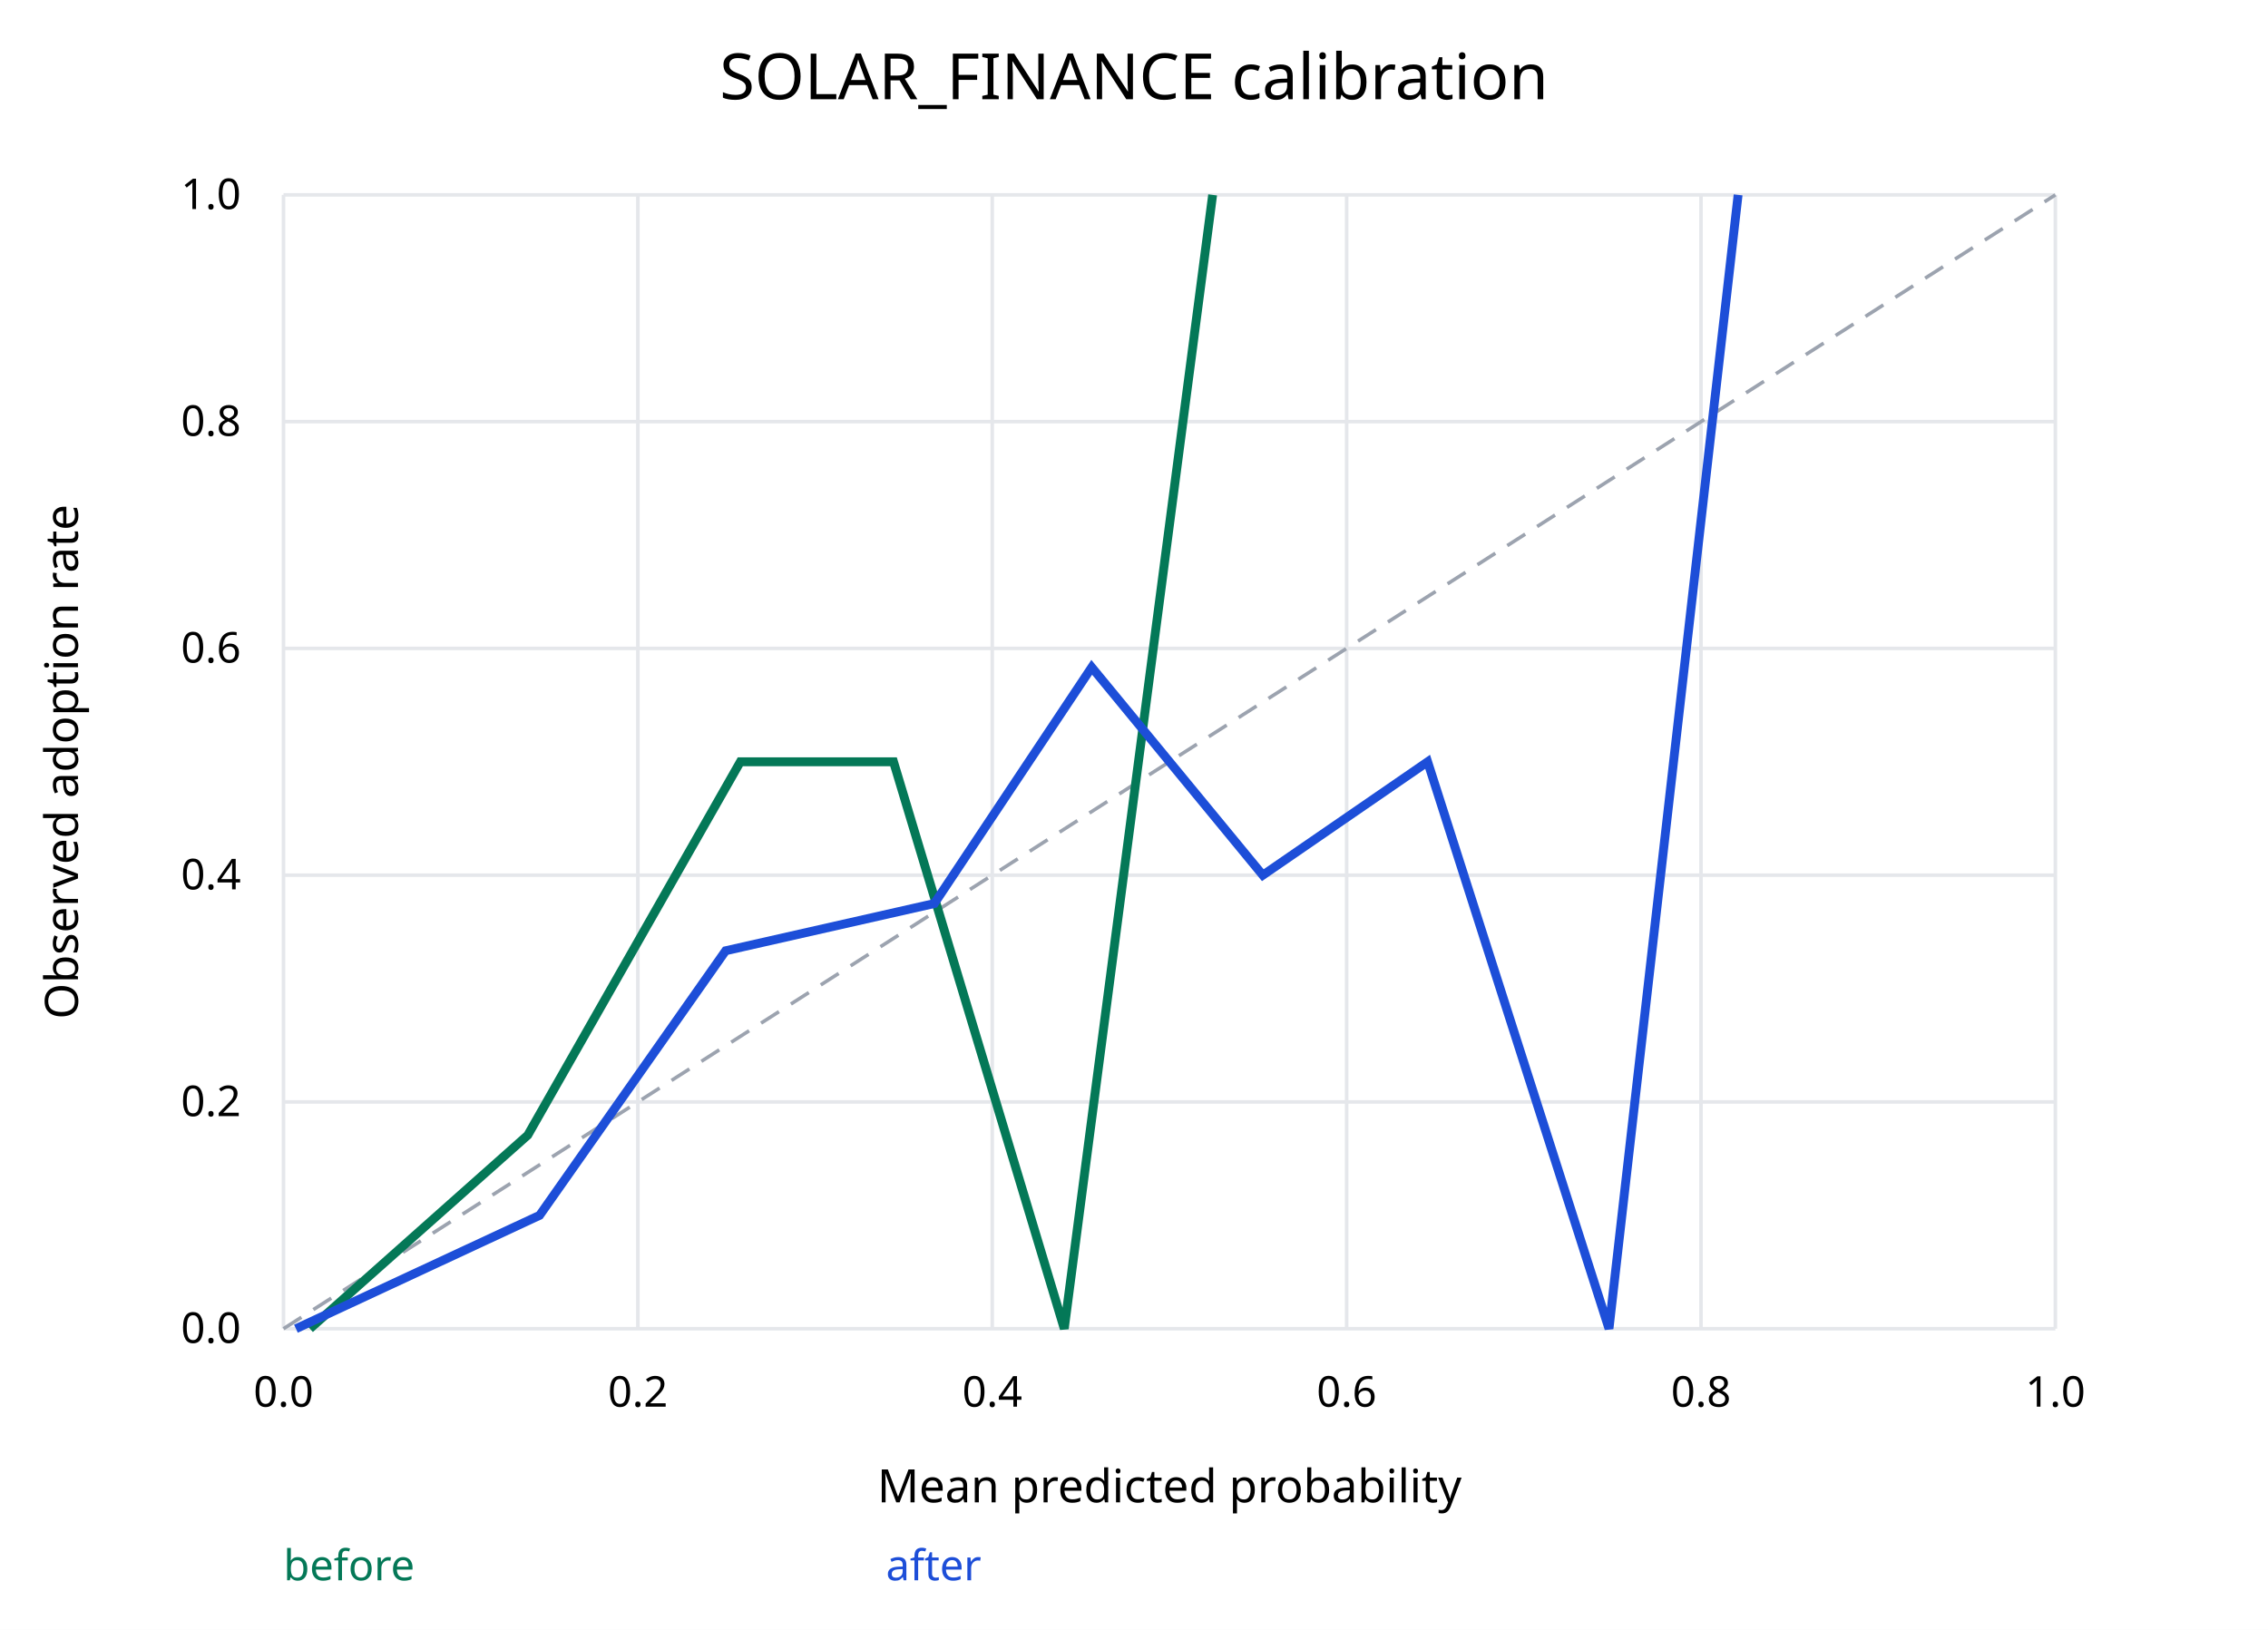
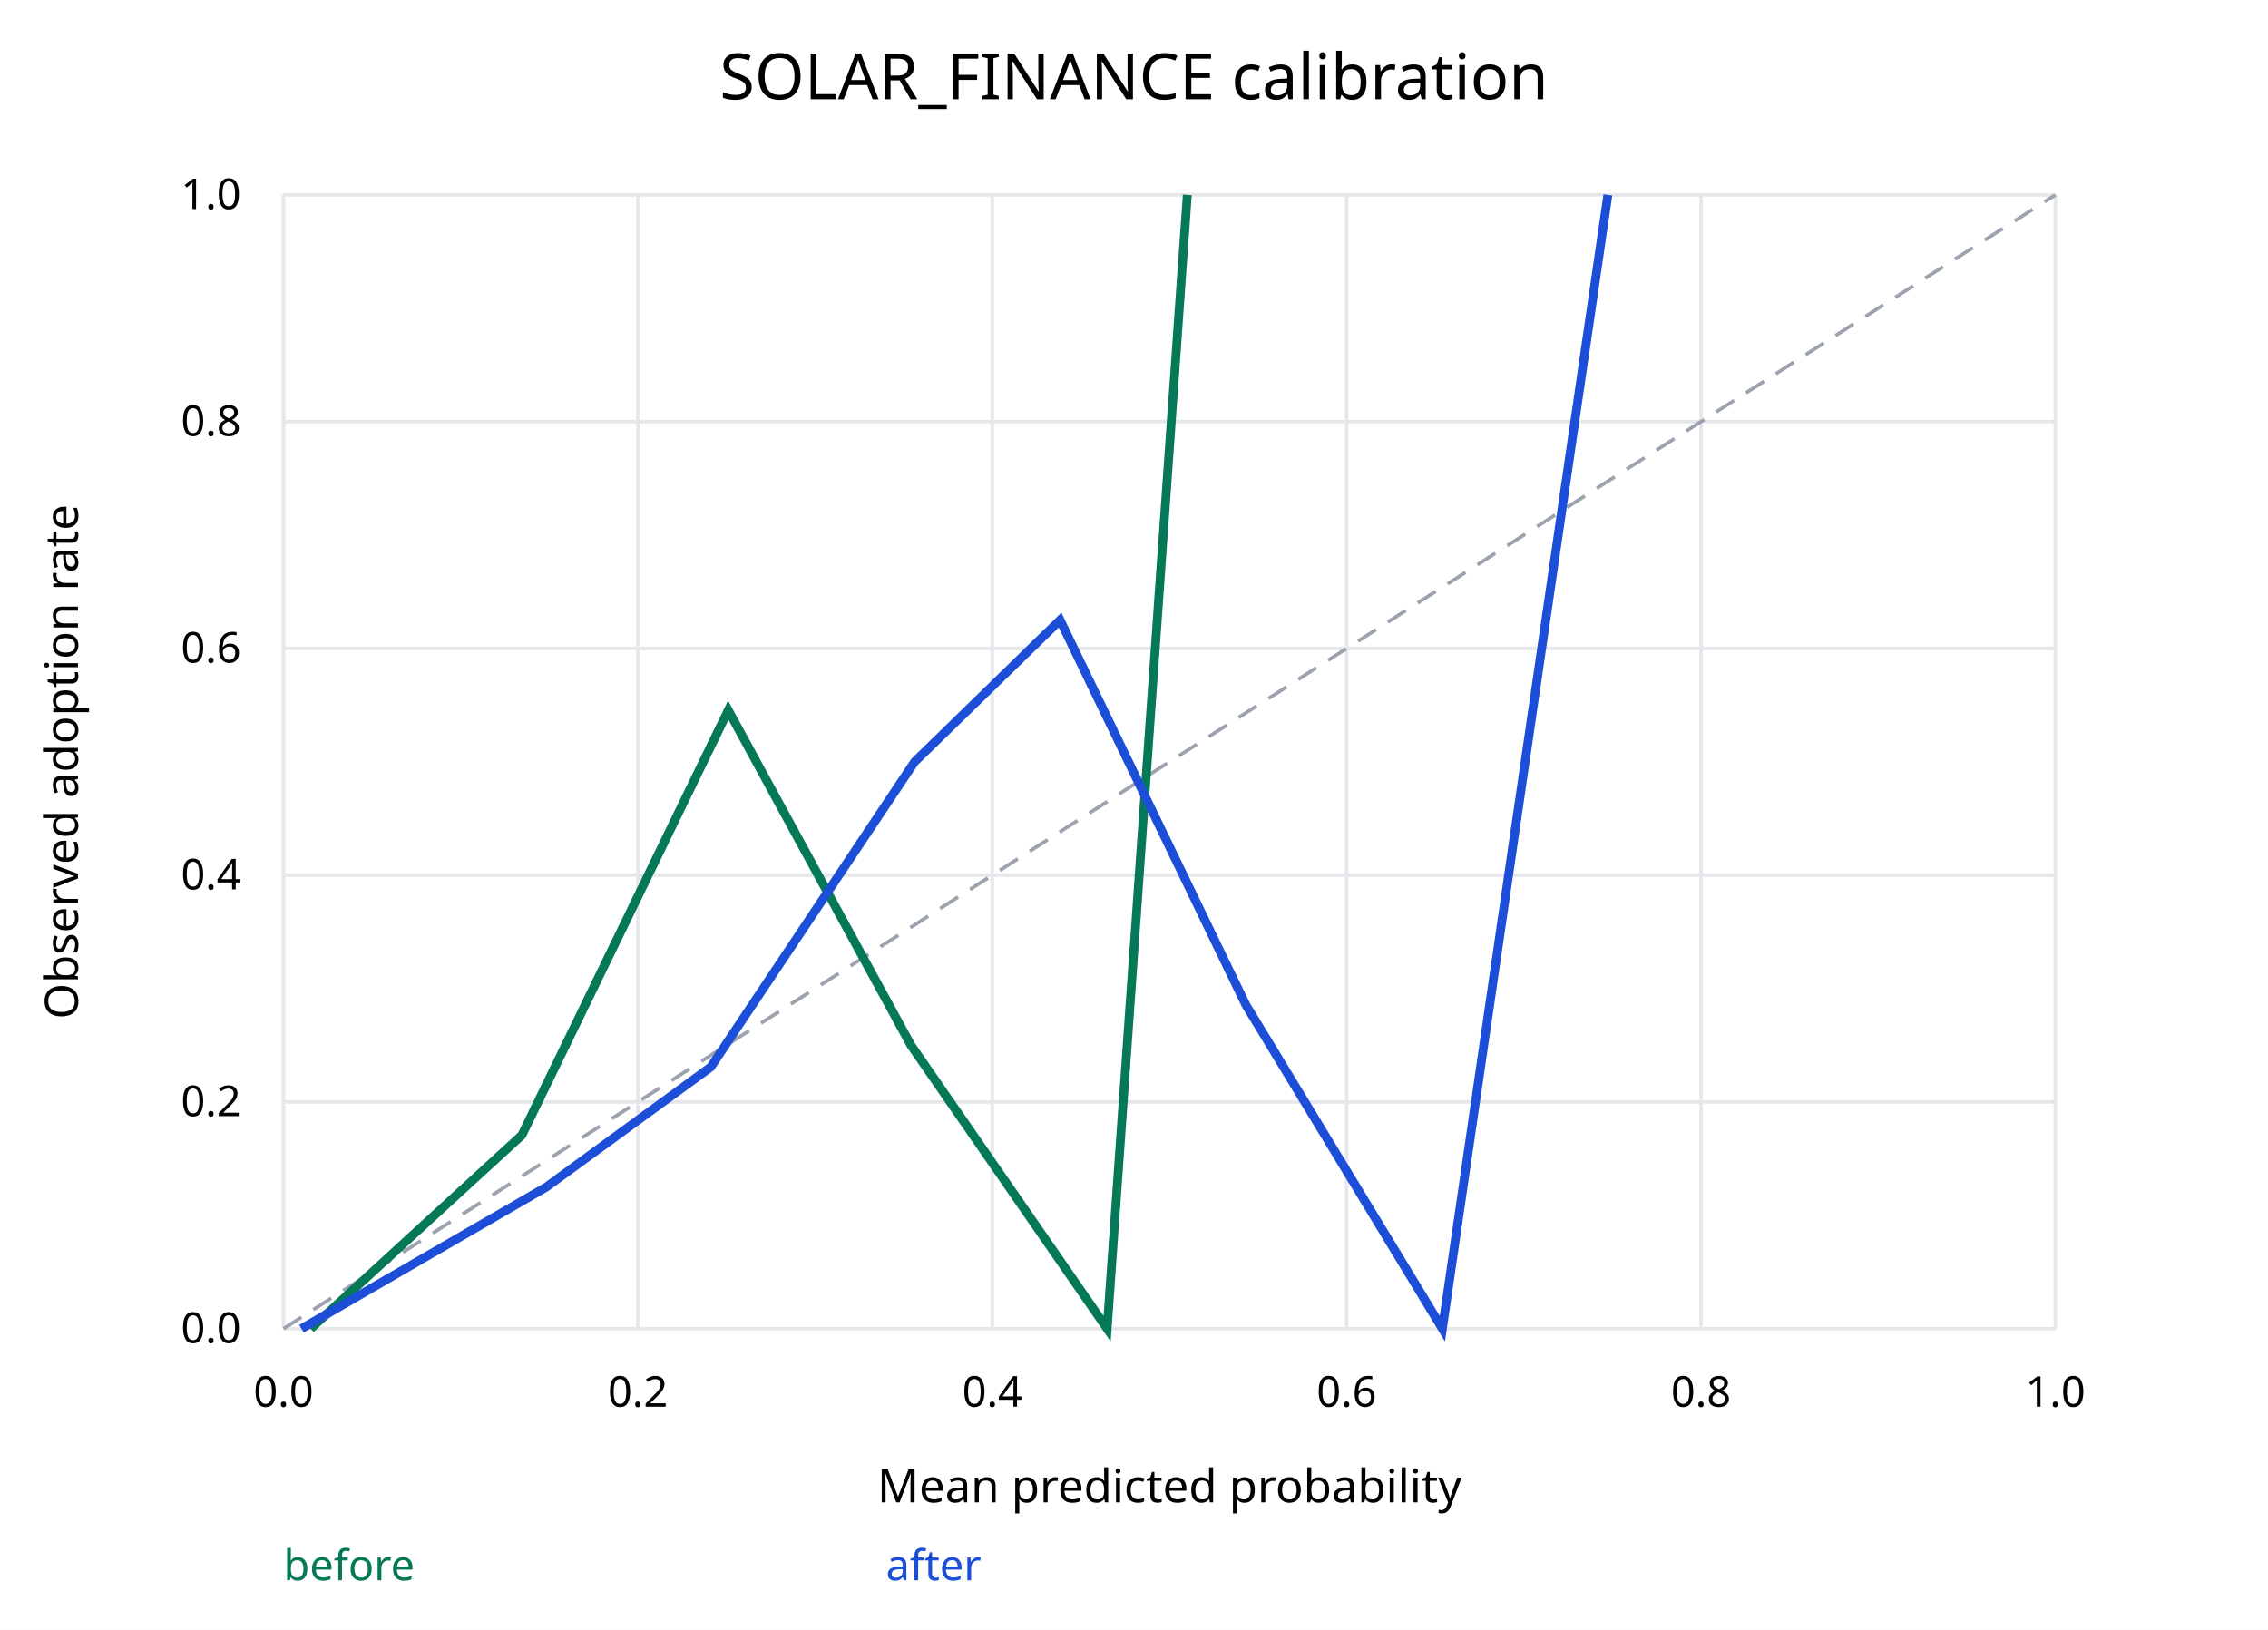
<svg xmlns="http://www.w3.org/2000/svg" width="640" height="460" viewBox="0 0 640 460" role="img" aria-label="SOLAR_FINANCE calibration">
  <rect width="100%" height="100%" fill="white" />
  <text x="320" y="28" text-anchor="middle" font-family="sans-serif" font-size="18">SOLAR_FINANCE calibration</text>
  <path d="M 80.0 55 V 375 M 80 375.0 H 580" stroke="#e5e7eb" fill="none" />
  <text x="80.0" y="397" text-anchor="middle" font-family="sans-serif" font-size="12">0.0</text>
  <text x="68" y="379.0" text-anchor="end" font-family="sans-serif" font-size="12">0.0</text>
  <path d="M 180.0 55 V 375 M 80 311.0 H 580" stroke="#e5e7eb" fill="none" />
  <text x="180.0" y="397" text-anchor="middle" font-family="sans-serif" font-size="12">0.2</text>
  <text x="68" y="315.0" text-anchor="end" font-family="sans-serif" font-size="12">0.2</text>
  <path d="M 280.0 55 V 375 M 80 247.0 H 580" stroke="#e5e7eb" fill="none" />
  <text x="280.0" y="397" text-anchor="middle" font-family="sans-serif" font-size="12">0.4</text>
  <text x="68" y="251.0" text-anchor="end" font-family="sans-serif" font-size="12">0.4</text>
  <path d="M 380.0 55 V 375 M 80 183.0 H 580" stroke="#e5e7eb" fill="none" />
  <text x="380.0" y="397" text-anchor="middle" font-family="sans-serif" font-size="12">0.6</text>
  <text x="68" y="187.0" text-anchor="end" font-family="sans-serif" font-size="12">0.6</text>
  <path d="M 480.0 55 V 375 M 80 119 H 580" stroke="#e5e7eb" fill="none" />
  <text x="480.0" y="397" text-anchor="middle" font-family="sans-serif" font-size="12">0.8</text>
  <text x="68" y="123" text-anchor="end" font-family="sans-serif" font-size="12">0.8</text>
  <path d="M 580.0 55 V 375 M 80 55.0 H 580" stroke="#e5e7eb" fill="none" />
  <text x="580.0" y="397" text-anchor="middle" font-family="sans-serif" font-size="12">1.0</text>
  <text x="68" y="59.0" text-anchor="end" font-family="sans-serif" font-size="12">1.0</text>
  <polyline points="80.00,375.00 580.00,55.00" stroke="#9ca3af" stroke-dasharray="6 4" fill="none" />
-   <polyline points="87.46,375.00 148.93,320.37 208.91,215.00 252.14,215.00 300.32,375.00 342.19,55.00" stroke="#047857" stroke-width="2.5" fill="none" />
+   <polyline points="87.66,375.00 147.27,320.37 205.51,200.45 257.06,295.00 312.42,375.00 335.04,55.00" stroke="#047857" stroke-width="2.5" fill="none" />
  <text x="80" y="446" fill="#047857" font-family="sans-serif" font-size="12">before</text>
-   <polyline points="83.51,375.00 152.27,343.00 204.77,268.33 263.66,255.00 308.07,188.33 356.35,247.00 402.86,215.00 454.04,375.00 490.47,55.00" stroke="#1d4ed8" stroke-width="2.5" fill="none" />
+   <polyline points="85.07,375.00 154.18,335.00 200.57,301.15 258.10,215.00 299.14,175.00 351.54,283.57 407.02,375.00 453.72,55.00" stroke="#1d4ed8" stroke-width="2.5" fill="none" />
  <text x="250" y="446" fill="#1d4ed8" font-family="sans-serif" font-size="12">after</text>
  <text x="330" y="424" text-anchor="middle" font-family="sans-serif" font-size="13">Mean predicted probability</text>
  <text transform="translate(22 215) rotate(-90)" text-anchor="middle" font-family="sans-serif" font-size="13">Observed adoption rate</text>
</svg>
